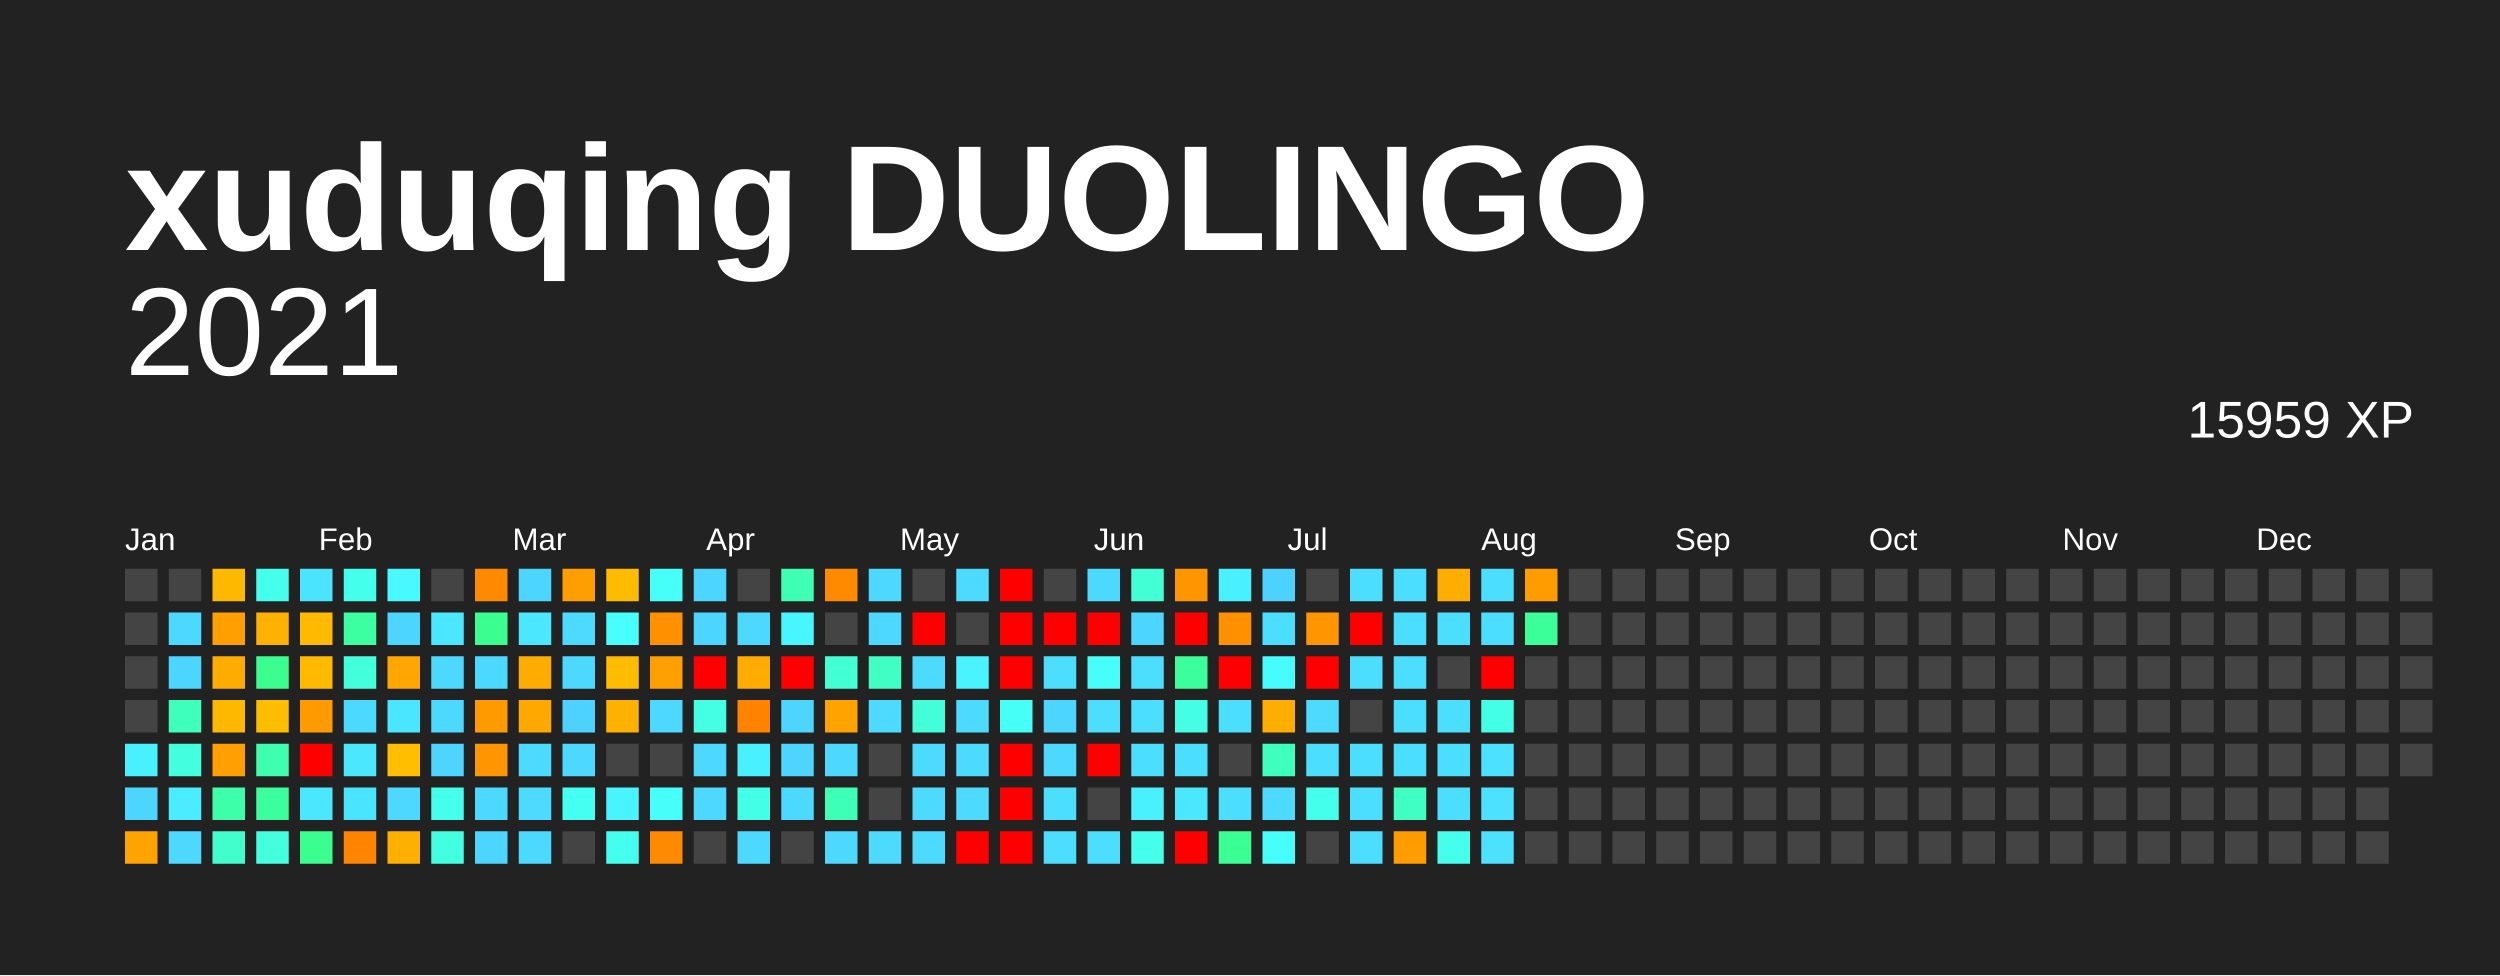
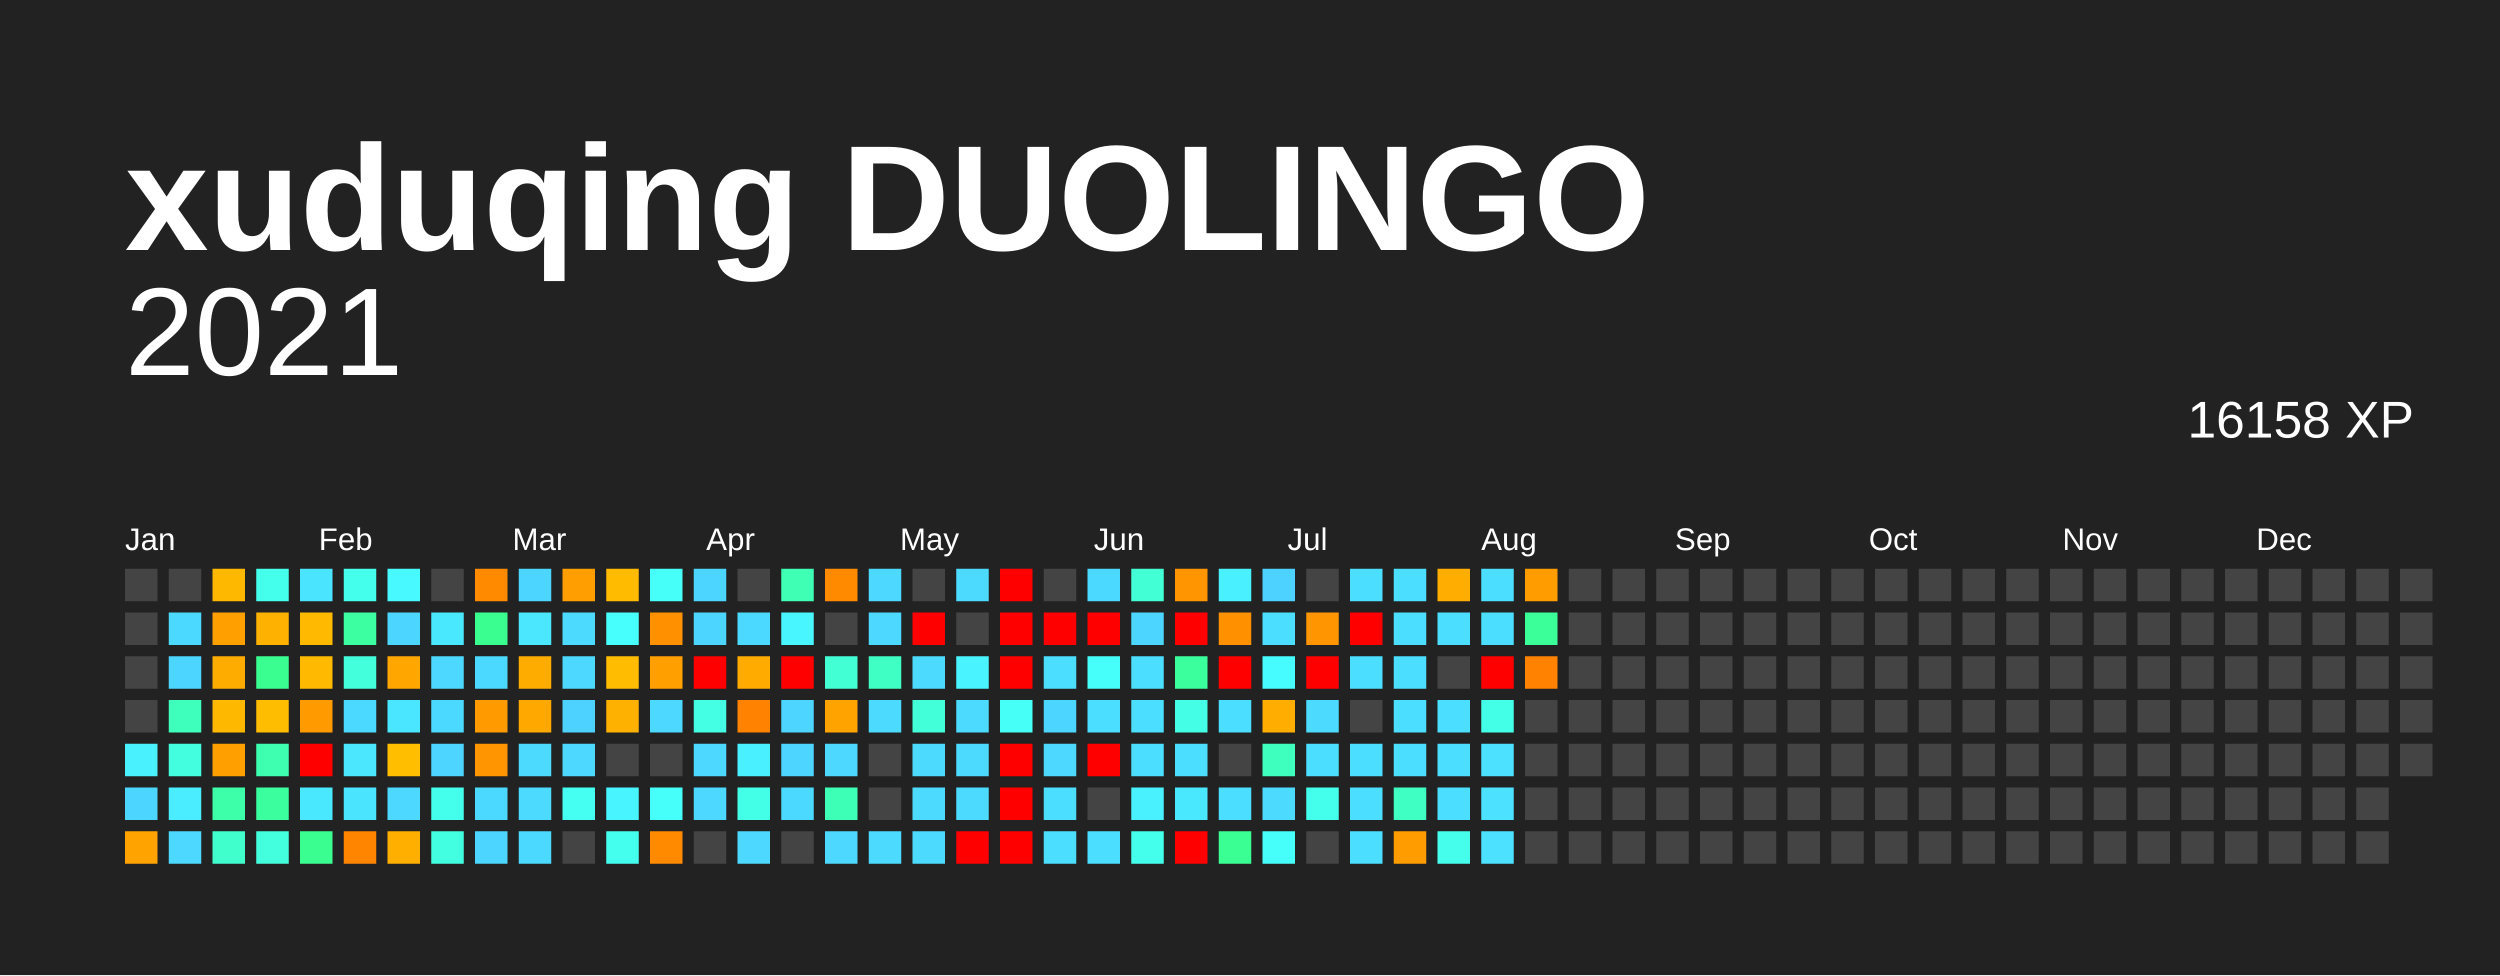
<svg xmlns="http://www.w3.org/2000/svg" baseProfile="full" height="78mm" version="1.1" viewBox="0,0,200,78" width="200mm">
  <defs />
  <rect fill="#222222" height="78" width="200" x="0" y="0" />
  <text fill="#FFFFFF" style="font-size:12px; font-family:Arial; font-weight:bold;" x="10" y="20">xuduqing DUOLINGO</text>
  <text alignment-baseline="hanging" fill="#FFFFFF" style="font-size:10.0px; font-family:Arial;" x="10" y="30">2021</text>
-   <text alignment-baseline="hanging" fill="#FFFFFF" style="font-size:4.125px; font-family:Arial;" x="175" y="35">15959 XP</text>
+   <text alignment-baseline="hanging" fill="#FFFFFF" style="font-size:4.125px; font-family:Arial;" x="175" y="35">16158 XP</text>
  <text fill="#FFFFFF" style="font-size:2.5px; font-family:Arial" x="10.0" y="44">Jan</text>
  <text fill="#FFFFFF" style="font-size:2.5px; font-family:Arial" x="25.5" y="44">Feb</text>
  <text fill="#FFFFFF" style="font-size:2.5px; font-family:Arial" x="41.0" y="44">Mar</text>
  <text fill="#FFFFFF" style="font-size:2.5px; font-family:Arial" x="56.5" y="44">Apr</text>
  <text fill="#FFFFFF" style="font-size:2.5px; font-family:Arial" x="72.0" y="44">May</text>
  <text fill="#FFFFFF" style="font-size:2.5px; font-family:Arial" x="87.5" y="44">Jun</text>
  <text fill="#FFFFFF" style="font-size:2.5px; font-family:Arial" x="103.0" y="44">Jul</text>
  <text fill="#FFFFFF" style="font-size:2.5px; font-family:Arial" x="118.5" y="44">Aug</text>
  <text fill="#FFFFFF" style="font-size:2.5px; font-family:Arial" x="134.0" y="44">Sep</text>
  <text fill="#FFFFFF" style="font-size:2.5px; font-family:Arial" x="149.5" y="44">Oct</text>
  <text fill="#FFFFFF" style="font-size:2.5px; font-family:Arial" x="165.0" y="44">Nov</text>
  <text fill="#FFFFFF" style="font-size:2.5px; font-family:Arial" x="180.5" y="44">Dec</text>
  <rect fill="#444444" height="2.6" width="2.6" x="10.0" y="45.5" />
  <rect fill="#444444" height="2.6" width="2.6" x="10.0" y="49.0" />
  <rect fill="#444444" height="2.6" width="2.6" x="10.0" y="52.5" />
  <rect fill="#444444" height="2.6" width="2.6" x="10.0" y="56.0" />
  <rect fill="#49f1ff" height="2.6" width="2.6" x="10.0" y="59.5" />
  <rect fill="#4cd6ff" height="2.6" width="2.6" x="10.0" y="63.0" />
  <rect fill="#ffa300" height="2.6" width="2.6" x="10.0" y="66.5" />
  <rect fill="#444444" height="2.6" width="2.6" x="13.5" y="45.5" />
  <rect fill="#4cd9ff" height="2.6" width="2.6" x="13.5" y="49.0" />
  <rect fill="#4cd6ff" height="2.6" width="2.6" x="13.5" y="52.5" />
  <rect fill="#3fffbd" height="2.6" width="2.6" x="13.5" y="56.0" />
  <rect fill="#43ffdf" height="2.6" width="2.6" x="13.5" y="59.5" />
  <rect fill="#49edff" height="2.6" width="2.6" x="13.5" y="63.0" />
  <rect fill="#4cd8ff" height="2.6" width="2.6" x="13.5" y="66.5" />
  <rect fill="#ffb800" height="2.6" width="2.6" x="17.0" y="45.5" />
  <rect fill="#ff9f00" height="2.6" width="2.6" x="17.0" y="49.0" />
  <rect fill="#ffac00" height="2.6" width="2.6" x="17.0" y="52.5" />
  <rect fill="#ffb800" height="2.6" width="2.6" x="17.0" y="56.0" />
  <rect fill="#ffa000" height="2.6" width="2.6" x="17.0" y="59.5" />
  <rect fill="#3dffaa" height="2.6" width="2.6" x="17.0" y="63.0" />
  <rect fill="#41ffcd" height="2.6" width="2.6" x="17.0" y="66.5" />
  <rect fill="#44ffeb" height="2.6" width="2.6" x="20.5" y="45.5" />
  <rect fill="#ffb100" height="2.6" width="2.6" x="20.5" y="49.0" />
  <rect fill="#3aff90" height="2.6" width="2.6" x="20.5" y="52.5" />
  <rect fill="#ffbd00" height="2.6" width="2.6" x="20.5" y="56.0" />
  <rect fill="#3dffaf" height="2.6" width="2.6" x="20.5" y="59.5" />
  <rect fill="#3bff9e" height="2.6" width="2.6" x="20.5" y="63.0" />
  <rect fill="#43ffde" height="2.6" width="2.6" x="20.5" y="66.5" />
  <rect fill="#4be4ff" height="2.6" width="2.6" x="24.0" y="45.5" />
  <rect fill="#ffba00" height="2.6" width="2.6" x="24.0" y="49.0" />
  <rect fill="#ffba00" height="2.6" width="2.6" x="24.0" y="52.5" />
  <rect fill="#ff9b00" height="2.6" width="2.6" x="24.0" y="56.0" />
  <rect fill="red" height="2.6" width="2.6" x="24.0" y="59.5" />
  <rect fill="#4ae8ff" height="2.6" width="2.6" x="24.0" y="63.0" />
  <rect fill="#3aff90" height="2.6" width="2.6" x="24.0" y="66.5" />
  <rect fill="#44ffeb" height="2.6" width="2.6" x="27.5" y="45.5" />
  <rect fill="#3cffa1" height="2.6" width="2.6" x="27.5" y="49.0" />
  <rect fill="#43ffdc" height="2.6" width="2.6" x="27.5" y="52.5" />
  <rect fill="#4cd9ff" height="2.6" width="2.6" x="27.5" y="56.0" />
  <rect fill="#4ae7ff" height="2.6" width="2.6" x="27.5" y="59.5" />
  <rect fill="#4be4ff" height="2.6" width="2.6" x="27.5" y="63.0" />
  <rect fill="#ff8400" height="2.6" width="2.6" x="27.5" y="66.5" />
  <rect fill="#48faff" height="2.6" width="2.6" x="31.0" y="45.5" />
  <rect fill="#4cd6ff" height="2.6" width="2.6" x="31.0" y="49.0" />
  <rect fill="#ffa600" height="2.6" width="2.6" x="31.0" y="52.5" />
  <rect fill="#4ae5ff" height="2.6" width="2.6" x="31.0" y="56.0" />
  <rect fill="#ffbe00" height="2.6" width="2.6" x="31.0" y="59.5" />
  <rect fill="#4cd8ff" height="2.6" width="2.6" x="31.0" y="63.0" />
  <rect fill="#ffaf00" height="2.6" width="2.6" x="31.0" y="66.5" />
  <rect fill="#444444" height="2.6" width="2.6" x="34.5" y="45.5" />
  <rect fill="#4ae8ff" height="2.6" width="2.6" x="34.5" y="49.0" />
  <rect fill="#4cd8ff" height="2.6" width="2.6" x="34.5" y="52.5" />
  <rect fill="#4cd9ff" height="2.6" width="2.6" x="34.5" y="56.0" />
  <rect fill="#4dd5ff" height="2.6" width="2.6" x="34.5" y="59.5" />
  <rect fill="#44ffeb" height="2.6" width="2.6" x="34.5" y="63.0" />
  <rect fill="#43ffe1" height="2.6" width="2.6" x="34.5" y="66.5" />
  <rect fill="#ff8a00" height="2.6" width="2.6" x="38.0" y="45.5" />
  <rect fill="#3aff90" height="2.6" width="2.6" x="38.0" y="49.0" />
  <rect fill="#4cd9ff" height="2.6" width="2.6" x="38.0" y="52.5" />
  <rect fill="#ff9b00" height="2.6" width="2.6" x="38.0" y="56.0" />
  <rect fill="#ff9500" height="2.6" width="2.6" x="38.0" y="59.5" />
  <rect fill="#4cd9ff" height="2.6" width="2.6" x="38.0" y="63.0" />
  <rect fill="#4cd6ff" height="2.6" width="2.6" x="38.0" y="66.5" />
  <rect fill="#4cd6ff" height="2.6" width="2.6" x="41.5" y="45.5" />
  <rect fill="#4ae7ff" height="2.6" width="2.6" x="41.5" y="49.0" />
  <rect fill="#ffac00" height="2.6" width="2.6" x="41.5" y="52.5" />
  <rect fill="#ffa900" height="2.6" width="2.6" x="41.5" y="56.0" />
  <rect fill="#4cdbff" height="2.6" width="2.6" x="41.5" y="59.5" />
  <rect fill="#4cdbff" height="2.6" width="2.6" x="41.5" y="63.0" />
  <rect fill="#4cd9ff" height="2.6" width="2.6" x="41.5" y="66.5" />
  <rect fill="#ff9e00" height="2.6" width="2.6" x="45.0" y="45.5" />
  <rect fill="#4cdbff" height="2.6" width="2.6" x="45.0" y="49.0" />
  <rect fill="#4cd8ff" height="2.6" width="2.6" x="45.0" y="52.5" />
  <rect fill="#4dd2ff" height="2.6" width="2.6" x="45.0" y="56.0" />
  <rect fill="#4cd8ff" height="2.6" width="2.6" x="45.0" y="59.5" />
  <rect fill="#45fff2" height="2.6" width="2.6" x="45.0" y="63.0" />
  <rect fill="#444444" height="2.6" width="2.6" x="45.0" y="66.5" />
  <rect fill="#ffbb00" height="2.6" width="2.6" x="48.5" y="45.5" />
  <rect fill="#47fffd" height="2.6" width="2.6" x="48.5" y="49.0" />
  <rect fill="#ffbc00" height="2.6" width="2.6" x="48.5" y="52.5" />
  <rect fill="#ffb100" height="2.6" width="2.6" x="48.5" y="56.0" />
  <rect fill="#444444" height="2.6" width="2.6" x="48.5" y="59.5" />
  <rect fill="#48f4ff" height="2.6" width="2.6" x="48.5" y="63.0" />
  <rect fill="#45ffee" height="2.6" width="2.6" x="48.5" y="66.5" />
  <rect fill="#46fff9" height="2.6" width="2.6" x="52.0" y="45.5" />
  <rect fill="#ff9100" height="2.6" width="2.6" x="52.0" y="49.0" />
  <rect fill="#ff9f00" height="2.6" width="2.6" x="52.0" y="52.5" />
  <rect fill="#4cd8ff" height="2.6" width="2.6" x="52.0" y="56.0" />
  <rect fill="#444444" height="2.6" width="2.6" x="52.0" y="59.5" />
  <rect fill="#46fffa" height="2.6" width="2.6" x="52.0" y="63.0" />
  <rect fill="#ff8a00" height="2.6" width="2.6" x="52.0" y="66.5" />
  <rect fill="#4cd6ff" height="2.6" width="2.6" x="55.5" y="45.5" />
  <rect fill="#4cd6ff" height="2.6" width="2.6" x="55.5" y="49.0" />
  <rect fill="red" height="2.6" width="2.6" x="55.5" y="52.5" />
  <rect fill="#44ffe4" height="2.6" width="2.6" x="55.5" y="56.0" />
  <rect fill="#4cd8ff" height="2.6" width="2.6" x="55.5" y="59.5" />
  <rect fill="#4cd8ff" height="2.6" width="2.6" x="55.5" y="63.0" />
  <rect fill="#444444" height="2.6" width="2.6" x="55.5" y="66.5" />
  <rect fill="#444444" height="2.6" width="2.6" x="59.0" y="45.5" />
  <rect fill="#4cd9ff" height="2.6" width="2.6" x="59.0" y="49.0" />
  <rect fill="#ffab00" height="2.6" width="2.6" x="59.0" y="52.5" />
  <rect fill="#ff8200" height="2.6" width="2.6" x="59.0" y="56.0" />
  <rect fill="#49f0ff" height="2.6" width="2.6" x="59.0" y="59.5" />
  <rect fill="#44ffe7" height="2.6" width="2.6" x="59.0" y="63.0" />
  <rect fill="#4cd8ff" height="2.6" width="2.6" x="59.0" y="66.5" />
  <rect fill="#3effb4" height="2.6" width="2.6" x="62.5" y="45.5" />
  <rect fill="#48f6ff" height="2.6" width="2.6" x="62.5" y="49.0" />
  <rect fill="red" height="2.6" width="2.6" x="62.5" y="52.5" />
  <rect fill="#4dd5ff" height="2.6" width="2.6" x="62.5" y="56.0" />
  <rect fill="#4dd5ff" height="2.6" width="2.6" x="62.5" y="59.5" />
  <rect fill="#4cd9ff" height="2.6" width="2.6" x="62.5" y="63.0" />
  <rect fill="#444444" height="2.6" width="2.6" x="62.5" y="66.5" />
  <rect fill="#ff8a00" height="2.6" width="2.6" x="66.0" y="45.5" />
  <rect fill="#444444" height="2.6" width="2.6" x="66.0" y="49.0" />
  <rect fill="#42ffd4" height="2.6" width="2.6" x="66.0" y="52.5" />
  <rect fill="#ffa300" height="2.6" width="2.6" x="66.0" y="56.0" />
  <rect fill="#4cd8ff" height="2.6" width="2.6" x="66.0" y="59.5" />
  <rect fill="#3effb6" height="2.6" width="2.6" x="66.0" y="63.0" />
  <rect fill="#4cd8ff" height="2.6" width="2.6" x="66.0" y="66.5" />
  <rect fill="#4cd8ff" height="2.6" width="2.6" x="69.5" y="45.5" />
  <rect fill="#4cd8ff" height="2.6" width="2.6" x="69.5" y="49.0" />
  <rect fill="#40ffc5" height="2.6" width="2.6" x="69.5" y="52.5" />
  <rect fill="#4cdbff" height="2.6" width="2.6" x="69.5" y="56.0" />
  <rect fill="#444444" height="2.6" width="2.6" x="69.5" y="59.5" />
  <rect fill="#444444" height="2.6" width="2.6" x="69.5" y="63.0" />
  <rect fill="#4cdbff" height="2.6" width="2.6" x="69.5" y="66.5" />
  <rect fill="#444444" height="2.6" width="2.6" x="73.0" y="45.5" />
  <rect fill="red" height="2.6" width="2.6" x="73.0" y="49.0" />
  <rect fill="#4cdbff" height="2.6" width="2.6" x="73.0" y="52.5" />
  <rect fill="#42ffda" height="2.6" width="2.6" x="73.0" y="56.0" />
  <rect fill="#4cdbff" height="2.6" width="2.6" x="73.0" y="59.5" />
  <rect fill="#4cdbff" height="2.6" width="2.6" x="73.0" y="63.0" />
  <rect fill="#4cdbff" height="2.6" width="2.6" x="73.0" y="66.5" />
  <rect fill="#4cdbff" height="2.6" width="2.6" x="76.5" y="45.5" />
  <rect fill="#444444" height="2.6" width="2.6" x="76.5" y="49.0" />
  <rect fill="#49f3ff" height="2.6" width="2.6" x="76.5" y="52.5" />
  <rect fill="#4cdbff" height="2.6" width="2.6" x="76.5" y="56.0" />
  <rect fill="#4cdbff" height="2.6" width="2.6" x="76.5" y="59.5" />
  <rect fill="#4cdbff" height="2.6" width="2.6" x="76.5" y="63.0" />
  <rect fill="red" height="2.6" width="2.6" x="76.5" y="66.5" />
  <rect fill="red" height="2.6" width="2.6" x="80.0" y="45.5" />
  <rect fill="red" height="2.6" width="2.6" x="80.0" y="49.0" />
  <rect fill="red" height="2.6" width="2.6" x="80.0" y="52.5" />
  <rect fill="#46fff7" height="2.6" width="2.6" x="80.0" y="56.0" />
  <rect fill="red" height="2.6" width="2.6" x="80.0" y="59.5" />
  <rect fill="red" height="2.6" width="2.6" x="80.0" y="63.0" />
  <rect fill="red" height="2.6" width="2.6" x="80.0" y="66.5" />
  <rect fill="#444444" height="2.6" width="2.6" x="83.5" y="45.5" />
  <rect fill="red" height="2.6" width="2.6" x="83.5" y="49.0" />
  <rect fill="#4bdeff" height="2.6" width="2.6" x="83.5" y="52.5" />
  <rect fill="#4cd6ff" height="2.6" width="2.6" x="83.5" y="56.0" />
  <rect fill="#4cd8ff" height="2.6" width="2.6" x="83.5" y="59.5" />
  <rect fill="#4bdeff" height="2.6" width="2.6" x="83.5" y="63.0" />
  <rect fill="#4bdeff" height="2.6" width="2.6" x="83.5" y="66.5" />
  <rect fill="#4cd9ff" height="2.6" width="2.6" x="87.0" y="45.5" />
  <rect fill="red" height="2.6" width="2.6" x="87.0" y="49.0" />
  <rect fill="#46fffa" height="2.6" width="2.6" x="87.0" y="52.5" />
  <rect fill="#4bdeff" height="2.6" width="2.6" x="87.0" y="56.0" />
  <rect fill="red" height="2.6" width="2.6" x="87.0" y="59.5" />
  <rect fill="#444444" height="2.6" width="2.6" x="87.0" y="63.0" />
  <rect fill="#4bdeff" height="2.6" width="2.6" x="87.0" y="66.5" />
  <rect fill="#42ffd6" height="2.6" width="2.6" x="90.5" y="45.5" />
  <rect fill="#4cd6ff" height="2.6" width="2.6" x="90.5" y="49.0" />
  <rect fill="#4bdeff" height="2.6" width="2.6" x="90.5" y="52.5" />
  <rect fill="#4bdeff" height="2.6" width="2.6" x="90.5" y="56.0" />
  <rect fill="#4bdeff" height="2.6" width="2.6" x="90.5" y="59.5" />
  <rect fill="#49f1ff" height="2.6" width="2.6" x="90.5" y="63.0" />
  <rect fill="#44ffeb" height="2.6" width="2.6" x="90.5" y="66.5" />
  <rect fill="#ff9500" height="2.6" width="2.6" x="94.0" y="45.5" />
  <rect fill="red" height="2.6" width="2.6" x="94.0" y="49.0" />
  <rect fill="#3bff9c" height="2.6" width="2.6" x="94.0" y="52.5" />
  <rect fill="#44ffe6" height="2.6" width="2.6" x="94.0" y="56.0" />
  <rect fill="#4bdeff" height="2.6" width="2.6" x="94.0" y="59.5" />
  <rect fill="#4ae8ff" height="2.6" width="2.6" x="94.0" y="63.0" />
  <rect fill="red" height="2.6" width="2.6" x="94.0" y="66.5" />
  <rect fill="#49f0ff" height="2.6" width="2.6" x="97.5" y="45.5" />
  <rect fill="#ff9000" height="2.6" width="2.6" x="97.5" y="49.0" />
  <rect fill="red" height="2.6" width="2.6" x="97.5" y="52.5" />
  <rect fill="#4bdeff" height="2.6" width="2.6" x="97.5" y="56.0" />
  <rect fill="#444444" height="2.6" width="2.6" x="97.5" y="59.5" />
  <rect fill="#4bdeff" height="2.6" width="2.6" x="97.5" y="63.0" />
  <rect fill="#3aff93" height="2.6" width="2.6" x="97.5" y="66.5" />
  <rect fill="#4dd2ff" height="2.6" width="2.6" x="101.0" y="45.5" />
  <rect fill="#4bdeff" height="2.6" width="2.6" x="101.0" y="49.0" />
  <rect fill="#47fcff" height="2.6" width="2.6" x="101.0" y="52.5" />
  <rect fill="#ffae00" height="2.6" width="2.6" x="101.0" y="56.0" />
  <rect fill="#3fffbe" height="2.6" width="2.6" x="101.0" y="59.5" />
  <rect fill="#4cdbff" height="2.6" width="2.6" x="101.0" y="63.0" />
  <rect fill="#46fffa" height="2.6" width="2.6" x="101.0" y="66.5" />
  <rect fill="#444444" height="2.6" width="2.6" x="104.5" y="45.5" />
  <rect fill="#ff9500" height="2.6" width="2.6" x="104.5" y="49.0" />
  <rect fill="red" height="2.6" width="2.6" x="104.5" y="52.5" />
  <rect fill="#4cdbff" height="2.6" width="2.6" x="104.5" y="56.0" />
  <rect fill="#4bdeff" height="2.6" width="2.6" x="104.5" y="59.5" />
  <rect fill="#44ffeb" height="2.6" width="2.6" x="104.5" y="63.0" />
  <rect fill="#444444" height="2.6" width="2.6" x="104.5" y="66.5" />
  <rect fill="#4bdeff" height="2.6" width="2.6" x="108.0" y="45.5" />
  <rect fill="red" height="2.6" width="2.6" x="108.0" y="49.0" />
  <rect fill="#4bdeff" height="2.6" width="2.6" x="108.0" y="52.5" />
  <rect fill="#444444" height="2.6" width="2.6" x="108.0" y="56.0" />
  <rect fill="#4bdeff" height="2.6" width="2.6" x="108.0" y="59.5" />
  <rect fill="#4bdeff" height="2.6" width="2.6" x="108.0" y="63.0" />
  <rect fill="#4bdeff" height="2.6" width="2.6" x="108.0" y="66.5" />
  <rect fill="#4bdeff" height="2.6" width="2.6" x="111.5" y="45.5" />
  <rect fill="#4bdeff" height="2.6" width="2.6" x="111.5" y="49.0" />
  <rect fill="#4bdeff" height="2.6" width="2.6" x="111.5" y="52.5" />
  <rect fill="#4bdeff" height="2.6" width="2.6" x="111.5" y="56.0" />
  <rect fill="#4bdeff" height="2.6" width="2.6" x="111.5" y="59.5" />
  <rect fill="#3fffc2" height="2.6" width="2.6" x="111.5" y="63.0" />
  <rect fill="#ff9d00" height="2.6" width="2.6" x="111.5" y="66.5" />
  <rect fill="#ffae00" height="2.6" width="2.6" x="115.0" y="45.5" />
  <rect fill="#4bdeff" height="2.6" width="2.6" x="115.0" y="49.0" />
  <rect fill="#444444" height="2.6" width="2.6" x="115.0" y="52.5" />
  <rect fill="#4bdeff" height="2.6" width="2.6" x="115.0" y="56.0" />
  <rect fill="#4bdeff" height="2.6" width="2.6" x="115.0" y="59.5" />
  <rect fill="#4bdeff" height="2.6" width="2.6" x="115.0" y="63.0" />
  <rect fill="#45ffec" height="2.6" width="2.6" x="115.0" y="66.5" />
  <rect fill="#4bdeff" height="2.6" width="2.6" x="118.5" y="45.5" />
  <rect fill="#4bdeff" height="2.6" width="2.6" x="118.5" y="49.0" />
  <rect fill="red" height="2.6" width="2.6" x="118.5" y="52.5" />
  <rect fill="#44ffe7" height="2.6" width="2.6" x="118.5" y="56.0" />
  <rect fill="#4be1ff" height="2.6" width="2.6" x="118.5" y="59.5" />
  <rect fill="#4be1ff" height="2.6" width="2.6" x="118.5" y="63.0" />
  <rect fill="#4be1ff" height="2.6" width="2.6" x="118.5" y="66.5" />
  <rect fill="#ff9d00" height="2.6" width="2.6" x="122.0" y="45.5" />
  <rect fill="#3bff98" height="2.6" width="2.6" x="122.0" y="49.0" />
-   <rect fill="#444444" height="2.6" width="2.6" x="122.0" y="52.5" />
+   <rect fill="#ff8200" height="2.6" width="2.6" x="122.0" y="52.5" />
  <rect fill="#444444" height="2.6" width="2.6" x="122.0" y="56.0" />
  <rect fill="#444444" height="2.6" width="2.6" x="122.0" y="59.5" />
  <rect fill="#444444" height="2.6" width="2.6" x="122.0" y="63.0" />
  <rect fill="#444444" height="2.6" width="2.6" x="122.0" y="66.5" />
  <rect fill="#444444" height="2.6" width="2.6" x="125.5" y="45.5" />
  <rect fill="#444444" height="2.6" width="2.6" x="125.5" y="49.0" />
  <rect fill="#444444" height="2.6" width="2.6" x="125.5" y="52.5" />
  <rect fill="#444444" height="2.6" width="2.6" x="125.5" y="56.0" />
  <rect fill="#444444" height="2.6" width="2.6" x="125.5" y="59.5" />
  <rect fill="#444444" height="2.6" width="2.6" x="125.5" y="63.0" />
  <rect fill="#444444" height="2.6" width="2.6" x="125.5" y="66.5" />
  <rect fill="#444444" height="2.6" width="2.6" x="129.0" y="45.5" />
  <rect fill="#444444" height="2.6" width="2.6" x="129.0" y="49.0" />
  <rect fill="#444444" height="2.6" width="2.6" x="129.0" y="52.5" />
  <rect fill="#444444" height="2.6" width="2.6" x="129.0" y="56.0" />
  <rect fill="#444444" height="2.6" width="2.6" x="129.0" y="59.5" />
  <rect fill="#444444" height="2.6" width="2.6" x="129.0" y="63.0" />
  <rect fill="#444444" height="2.6" width="2.6" x="129.0" y="66.5" />
  <rect fill="#444444" height="2.6" width="2.6" x="132.5" y="45.5" />
  <rect fill="#444444" height="2.6" width="2.6" x="132.5" y="49.0" />
  <rect fill="#444444" height="2.6" width="2.6" x="132.5" y="52.5" />
  <rect fill="#444444" height="2.6" width="2.6" x="132.5" y="56.0" />
  <rect fill="#444444" height="2.6" width="2.6" x="132.5" y="59.5" />
  <rect fill="#444444" height="2.6" width="2.6" x="132.5" y="63.0" />
  <rect fill="#444444" height="2.6" width="2.6" x="132.5" y="66.5" />
  <rect fill="#444444" height="2.6" width="2.6" x="136.0" y="45.5" />
  <rect fill="#444444" height="2.6" width="2.6" x="136.0" y="49.0" />
  <rect fill="#444444" height="2.6" width="2.6" x="136.0" y="52.5" />
  <rect fill="#444444" height="2.6" width="2.6" x="136.0" y="56.0" />
  <rect fill="#444444" height="2.6" width="2.6" x="136.0" y="59.5" />
  <rect fill="#444444" height="2.6" width="2.6" x="136.0" y="63.0" />
  <rect fill="#444444" height="2.6" width="2.6" x="136.0" y="66.5" />
  <rect fill="#444444" height="2.6" width="2.6" x="139.5" y="45.5" />
  <rect fill="#444444" height="2.6" width="2.6" x="139.5" y="49.0" />
  <rect fill="#444444" height="2.6" width="2.6" x="139.5" y="52.5" />
  <rect fill="#444444" height="2.6" width="2.6" x="139.5" y="56.0" />
  <rect fill="#444444" height="2.6" width="2.6" x="139.5" y="59.5" />
  <rect fill="#444444" height="2.6" width="2.6" x="139.5" y="63.0" />
  <rect fill="#444444" height="2.6" width="2.6" x="139.5" y="66.5" />
  <rect fill="#444444" height="2.6" width="2.6" x="143.0" y="45.5" />
  <rect fill="#444444" height="2.6" width="2.6" x="143.0" y="49.0" />
  <rect fill="#444444" height="2.6" width="2.6" x="143.0" y="52.5" />
  <rect fill="#444444" height="2.6" width="2.6" x="143.0" y="56.0" />
  <rect fill="#444444" height="2.6" width="2.6" x="143.0" y="59.5" />
  <rect fill="#444444" height="2.6" width="2.6" x="143.0" y="63.0" />
  <rect fill="#444444" height="2.6" width="2.6" x="143.0" y="66.5" />
  <rect fill="#444444" height="2.6" width="2.6" x="146.5" y="45.5" />
  <rect fill="#444444" height="2.6" width="2.6" x="146.5" y="49.0" />
  <rect fill="#444444" height="2.6" width="2.6" x="146.5" y="52.5" />
  <rect fill="#444444" height="2.6" width="2.6" x="146.5" y="56.0" />
  <rect fill="#444444" height="2.6" width="2.6" x="146.5" y="59.5" />
  <rect fill="#444444" height="2.6" width="2.6" x="146.5" y="63.0" />
  <rect fill="#444444" height="2.6" width="2.6" x="146.5" y="66.5" />
  <rect fill="#444444" height="2.6" width="2.6" x="150.0" y="45.5" />
  <rect fill="#444444" height="2.6" width="2.6" x="150.0" y="49.0" />
  <rect fill="#444444" height="2.6" width="2.6" x="150.0" y="52.5" />
  <rect fill="#444444" height="2.6" width="2.6" x="150.0" y="56.0" />
  <rect fill="#444444" height="2.6" width="2.6" x="150.0" y="59.5" />
  <rect fill="#444444" height="2.6" width="2.6" x="150.0" y="63.0" />
  <rect fill="#444444" height="2.6" width="2.6" x="150.0" y="66.5" />
  <rect fill="#444444" height="2.6" width="2.6" x="153.5" y="45.5" />
  <rect fill="#444444" height="2.6" width="2.6" x="153.5" y="49.0" />
  <rect fill="#444444" height="2.6" width="2.6" x="153.5" y="52.5" />
  <rect fill="#444444" height="2.6" width="2.6" x="153.5" y="56.0" />
  <rect fill="#444444" height="2.6" width="2.6" x="153.5" y="59.5" />
  <rect fill="#444444" height="2.6" width="2.6" x="153.5" y="63.0" />
  <rect fill="#444444" height="2.6" width="2.6" x="153.5" y="66.5" />
  <rect fill="#444444" height="2.6" width="2.6" x="157.0" y="45.5" />
  <rect fill="#444444" height="2.6" width="2.6" x="157.0" y="49.0" />
  <rect fill="#444444" height="2.6" width="2.6" x="157.0" y="52.5" />
  <rect fill="#444444" height="2.6" width="2.6" x="157.0" y="56.0" />
  <rect fill="#444444" height="2.6" width="2.6" x="157.0" y="59.5" />
  <rect fill="#444444" height="2.6" width="2.6" x="157.0" y="63.0" />
  <rect fill="#444444" height="2.6" width="2.6" x="157.0" y="66.5" />
  <rect fill="#444444" height="2.6" width="2.6" x="160.5" y="45.5" />
  <rect fill="#444444" height="2.6" width="2.6" x="160.5" y="49.0" />
  <rect fill="#444444" height="2.6" width="2.6" x="160.5" y="52.5" />
  <rect fill="#444444" height="2.6" width="2.6" x="160.5" y="56.0" />
  <rect fill="#444444" height="2.6" width="2.6" x="160.5" y="59.5" />
  <rect fill="#444444" height="2.6" width="2.6" x="160.5" y="63.0" />
  <rect fill="#444444" height="2.6" width="2.6" x="160.5" y="66.5" />
  <rect fill="#444444" height="2.6" width="2.6" x="164.0" y="45.5" />
  <rect fill="#444444" height="2.6" width="2.6" x="164.0" y="49.0" />
  <rect fill="#444444" height="2.6" width="2.6" x="164.0" y="52.5" />
  <rect fill="#444444" height="2.6" width="2.6" x="164.0" y="56.0" />
  <rect fill="#444444" height="2.6" width="2.6" x="164.0" y="59.5" />
  <rect fill="#444444" height="2.6" width="2.6" x="164.0" y="63.0" />
  <rect fill="#444444" height="2.6" width="2.6" x="164.0" y="66.5" />
  <rect fill="#444444" height="2.6" width="2.6" x="167.5" y="45.5" />
  <rect fill="#444444" height="2.6" width="2.6" x="167.5" y="49.0" />
  <rect fill="#444444" height="2.6" width="2.6" x="167.5" y="52.5" />
  <rect fill="#444444" height="2.6" width="2.6" x="167.5" y="56.0" />
  <rect fill="#444444" height="2.6" width="2.6" x="167.5" y="59.5" />
  <rect fill="#444444" height="2.6" width="2.6" x="167.5" y="63.0" />
  <rect fill="#444444" height="2.6" width="2.6" x="167.5" y="66.5" />
  <rect fill="#444444" height="2.6" width="2.6" x="171.0" y="45.5" />
  <rect fill="#444444" height="2.6" width="2.6" x="171.0" y="49.0" />
  <rect fill="#444444" height="2.6" width="2.6" x="171.0" y="52.5" />
  <rect fill="#444444" height="2.6" width="2.6" x="171.0" y="56.0" />
  <rect fill="#444444" height="2.6" width="2.6" x="171.0" y="59.5" />
  <rect fill="#444444" height="2.6" width="2.6" x="171.0" y="63.0" />
  <rect fill="#444444" height="2.6" width="2.6" x="171.0" y="66.5" />
  <rect fill="#444444" height="2.6" width="2.6" x="174.5" y="45.5" />
  <rect fill="#444444" height="2.6" width="2.6" x="174.5" y="49.0" />
  <rect fill="#444444" height="2.6" width="2.6" x="174.5" y="52.5" />
  <rect fill="#444444" height="2.6" width="2.6" x="174.5" y="56.0" />
  <rect fill="#444444" height="2.6" width="2.6" x="174.5" y="59.5" />
  <rect fill="#444444" height="2.6" width="2.6" x="174.5" y="63.0" />
  <rect fill="#444444" height="2.6" width="2.6" x="174.5" y="66.5" />
  <rect fill="#444444" height="2.6" width="2.6" x="178.0" y="45.5" />
  <rect fill="#444444" height="2.6" width="2.6" x="178.0" y="49.0" />
  <rect fill="#444444" height="2.6" width="2.6" x="178.0" y="52.5" />
  <rect fill="#444444" height="2.6" width="2.6" x="178.0" y="56.0" />
  <rect fill="#444444" height="2.6" width="2.6" x="178.0" y="59.5" />
  <rect fill="#444444" height="2.6" width="2.6" x="178.0" y="63.0" />
  <rect fill="#444444" height="2.6" width="2.6" x="178.0" y="66.5" />
  <rect fill="#444444" height="2.6" width="2.6" x="181.5" y="45.5" />
  <rect fill="#444444" height="2.6" width="2.6" x="181.5" y="49.0" />
  <rect fill="#444444" height="2.6" width="2.6" x="181.5" y="52.5" />
  <rect fill="#444444" height="2.6" width="2.6" x="181.5" y="56.0" />
  <rect fill="#444444" height="2.6" width="2.6" x="181.5" y="59.5" />
  <rect fill="#444444" height="2.6" width="2.6" x="181.5" y="63.0" />
  <rect fill="#444444" height="2.6" width="2.6" x="181.5" y="66.5" />
  <rect fill="#444444" height="2.6" width="2.6" x="185.0" y="45.5" />
  <rect fill="#444444" height="2.6" width="2.6" x="185.0" y="49.0" />
  <rect fill="#444444" height="2.6" width="2.6" x="185.0" y="52.5" />
  <rect fill="#444444" height="2.6" width="2.6" x="185.0" y="56.0" />
  <rect fill="#444444" height="2.6" width="2.6" x="185.0" y="59.5" />
  <rect fill="#444444" height="2.6" width="2.6" x="185.0" y="63.0" />
  <rect fill="#444444" height="2.6" width="2.6" x="185.0" y="66.5" />
  <rect fill="#444444" height="2.6" width="2.6" x="188.5" y="45.5" />
  <rect fill="#444444" height="2.6" width="2.6" x="188.5" y="49.0" />
  <rect fill="#444444" height="2.6" width="2.6" x="188.5" y="52.5" />
  <rect fill="#444444" height="2.6" width="2.6" x="188.5" y="56.0" />
  <rect fill="#444444" height="2.6" width="2.6" x="188.5" y="59.5" />
  <rect fill="#444444" height="2.6" width="2.6" x="188.5" y="63.0" />
  <rect fill="#444444" height="2.6" width="2.6" x="188.5" y="66.5" />
  <rect fill="#444444" height="2.6" width="2.6" x="192.0" y="45.5" />
  <rect fill="#444444" height="2.6" width="2.6" x="192.0" y="49.0" />
  <rect fill="#444444" height="2.6" width="2.6" x="192.0" y="52.5" />
  <rect fill="#444444" height="2.6" width="2.6" x="192.0" y="56.0" />
  <rect fill="#444444" height="2.6" width="2.6" x="192.0" y="59.5" />
</svg>
